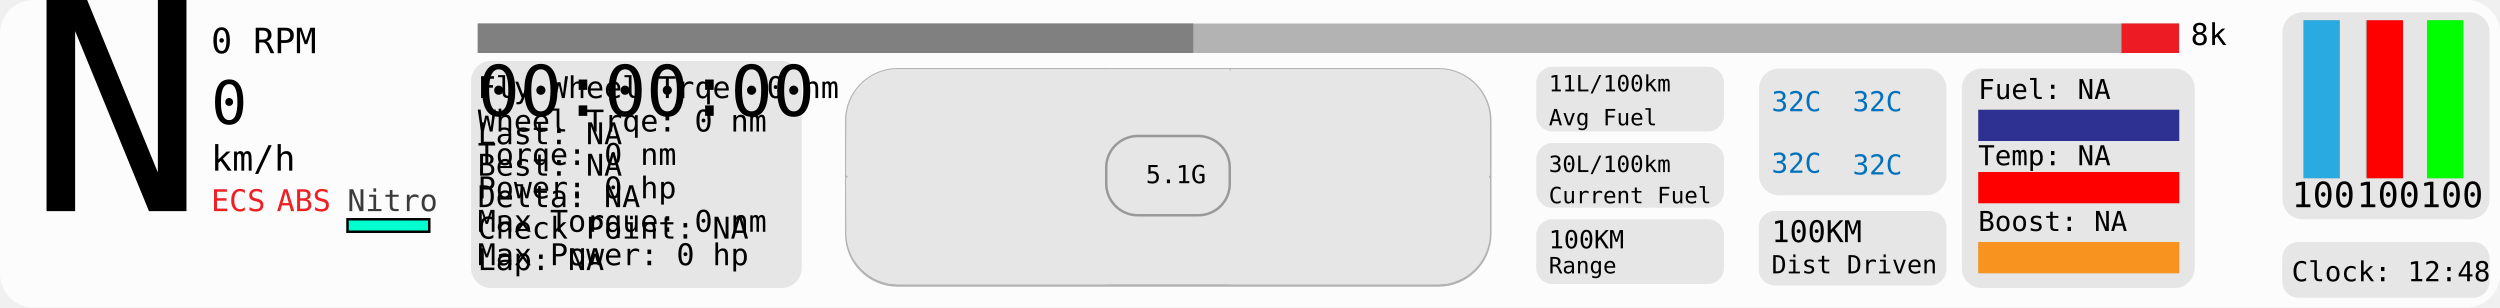
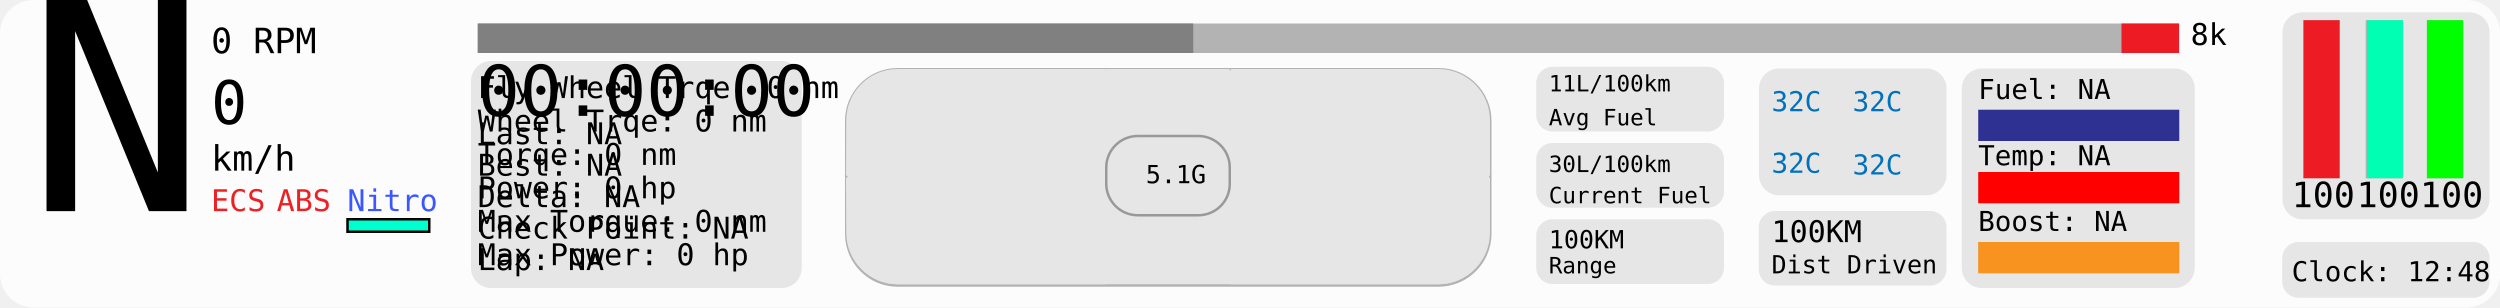
<svg xmlns="http://www.w3.org/2000/svg" version="1.1" id="app" x="0px" y="0px" viewBox="0 0 1000 123" style="enable-background:new 0 0 1000 123;" xml:space="preserve">
  <style type="text/css">
	.st0{opacity:0.79;fill:#FFFFFF;enable-background:new    ;}
	.st1{fill:#B3B3B3;}
	.st2{fill:#E6E6E6;}
	.st3{fill:#0071BC;}
	.st4{font-family:'Consolas';}
	.st5{font-size:11px;}
	.st6{fill:#808080;}
	.st7{font-size:12px;}
	.st8{font-size:14px;}
	.st9{font-size:24px;}
	.st10{font-size:120px;}
	.st11{fill:#ED1C24;}
- 	.st12{fill:#29ABE2;}
- 	.st13{fill:#FF0000;}
- 	.st14{fill:#00FF00;}
+ 	.st12{fill:#00FFB3;}
+ 	.st13{fill:#00FF00;}
+ 	.st14{fill:#FF0000;}
	.st15{fill:#CCCCCC;}
	.st16{fill:#F7931E;}
	.st17{fill:#2E3192;}
	.st18{font-size:28px;}
	.st19{font-size:10px;}
	.st20{font-size:9px;}
	.st21{fill:#E6E6E6;stroke:#B3B3B3;stroke-miterlimit:10;}
	.st22{fill:#E6E6E6;stroke:#999999;stroke-miterlimit:10;}
	.st23{fill:#ED2024;}
	.st24{fill:#00FFCF;}
	.st25{fill:none;stroke:#020202;stroke-miterlimit:10;}
- 	.st26{fill:#3B3B3B;}
+ 	.st26{fill:#3B57FF;}
</style>
  <path id="backgrond" class="st0" d="M986.5,123h-973C6,123,0,117,0,109.6V13.5C0,6,6,0,13.5,0h973.1c7.4,0,13.5,6,13.5,13.5v96.1  C1000,117,994,123,986.5,123z" />
  <rect id="rpm" x="191.1" y="9.4" class="st1" width="680.6" height="11.8" />
  <g id="brake_x5F_temps">
    <path id="brake_x5F_temps_x5F_rec" class="st2" d="M770.6,78.1h-59c-4.4,0-8-3.6-8-8V35.4c0-4.4,3.6-8,8-8h59c4.4,0,8,3.6,8,8v34.7   C778.5,74.5,775,78.1,770.6,78.1z" />
    <text id="brake1" transform="matrix(1 0 0 1 708.622 44.4975)" class="st3 st4 st5">32C</text>
    <text id="brake3" transform="matrix(1 0 0 1 741.0546 69.7853)" class="st3 st4 st5">32C</text>
    <text id="brake2" transform="matrix(1 0 0 1 708.6223 69.1184)" class="st3 st4 st5">32C</text>
    <text id="brake0" transform="matrix(1 0 0 1 741.0551 44.4973)" class="st3 st4 st5">32C</text>
  </g>
  <rect id="filler" x="191.1" y="9.4" class="st6" width="286.2" height="11.8" />
  <text id="max_x5F_rpm" transform="matrix(1 0 0 1 876.2633 18)" class="st4 st7">8k</text>
  <text id="units" transform="matrix(1 0 0 1 84.4457 68.2763)" class="st4 st8">km/h</text>
  <text id="speed" transform="matrix(1 0 0 1 84.4456 49.5788)" class="st4 st9">0</text>
  <text id="gear" transform="matrix(1 0 0 1 10.474 84.4477)" class="st4 st10">N</text>
  <text id="rpm_x5F_text" transform="matrix(1 0 0 1 84.4457 21.2893)" class="st4 st8">0 RPM</text>
  <rect id="top_x5F_rpm" x="848.6" y="9.4" class="st11" width="23" height="11.8" />
  <g id="pedals">
-     <path id="pedals_x5F_rec" class="st2" d="M987.8,87.7H921c-4.4,0-8-3.6-8-8V12.9c0-4.4,3.6-8,8-8h66.8c4.4,0,8,3.6,8,8v66.8   C995.8,84.2,992.2,87.7,987.8,87.7z" />
-     <rect id="clutch" x="921.4" y="8.1" class="st1" width="14.5" height="63.2" />
-     <rect id="gas" x="970.8" y="8.1" class="st1" width="14.5" height="63.2" />
-     <rect id="brake" x="946.3" y="8.1" class="st1" width="14.5" height="63.2" />
-     <rect id="clutch_x5F_filler_1_" x="921.4" y="8.1" class="st12" width="14.5" height="63.2" />
-     <rect id="brake_x5F_filler" x="946.7" y="8.1" class="st13" width="14.5" height="63.2" />
-     <rect id="gas_x5F_filler" x="970.8" y="8.1" class="st14" width="14.5" height="63.2" />
+     <path id="pedals_x5F_rec" class="st2" d="M987.83,87.74h-66.85c-4.4,0-7.98-3.57-7.98-7.98V12.91c0-4.4,3.57-7.98,7.98-7.98h66.85   c4.4,0,7.98,3.57,7.98,7.98v66.85C995.8,84.17,992.23,87.74,987.83,87.74z" />
+     <rect id="clutch" x="921.38" y="8.08" class="st1" width="14.47" height="63.22" />
+     <rect id="gas" x="970.76" y="8.08" class="st1" width="14.47" height="63.22" />
+     <rect id="brake" x="946.28" y="8.08" class="st1" width="14.47" height="63.22" />
+     <rect id="clutch_x5F_filler_1_" x="921.38" y="8.08" transform="matrix(-1 -1.224647e-16 1.224647e-16 -1 1857.237 79.3748)" class="st11" width="14.47" height="63.22" />
+     <rect id="brake_x5F_filler" x="946.74" y="8.08" transform="matrix(-1 -1.224647e-16 1.224647e-16 -1 1907.947 79.3747)" class="st12" width="14.47" height="63.22" />
+     <rect id="gas_x5F_filler" x="970.76" y="8.08" transform="matrix(-1 -1.224647e-16 1.224647e-16 -1 1955.991 79.3748)" class="st13" width="14.47" height="63.22" />
    <text id="clutch_x5F_text" transform="matrix(1 0 0 1 916.6714 82.8876)" class="st4 st8">100</text>
    <text id="brake_x5F_text" transform="matrix(1 0 0 1 942.6429 82.8875)" class="st4 st8">100</text>
    <text id="gas_x5F_text" transform="matrix(1 0 0 1 967.999 82.8876)" class="st4 st8">100</text>
  </g>
  <g id="engine_x5F_info">
    <path id="engine_x5F_info_x5F_rec" class="st2" d="M869.9,115.2h-77.2c-4.4,0-8-3.6-8-8V35.4c0-4.4,3.6-8,8-8h77.2c4.4,0,8,3.6,8,8   v71.8C877.8,111.6,874.3,115.2,869.9,115.2z" />
    <rect id="temps_x5F_rec_1_" x="791.3" y="68.8" class="st15" width="80.4" height="12.5" />
    <rect id="boost_x5F_rec_1_" x="791.3" y="96.8" class="st15" width="80.4" height="12.5" />
    <rect id="fuel_x5F_rec_1_" x="791.3" y="43.9" class="st15" width="80.4" height="12.5" />
    <rect id="boost_x5F_filler_1_" x="791.3" y="96.8" class="st16" width="80.4" height="12.5" />
-     <rect id="temps_x5F_filler_1_" x="791.3" y="68.8" class="st13" width="80.4" height="12.5" />
+     <rect id="temps_x5F_filler_1_" x="791.3" y="68.8" class="st14" width="80.4" height="12.5" />
    <rect id="fuel_x5F_filler_1_" x="791.3" y="43.9" class="st17" width="80.4" height="12.5" />
    <text id="fuel_2_" transform="matrix(1 0 0 1 791.2897 39.6079)" class="st4 st5">Fuel: NA</text>
    <text id="temps_2_" transform="matrix(1 0 0 1 791.2897 66.0986)" class="st4 st5">Temp: NA</text>
    <text id="boost_2_" transform="matrix(1 0 0 1 791.2899 92.3883)" class="st4 st5">Boost: NA</text>
  </g>
  <path id="lap_x5F_times_x5F_rec" class="st2" d="M312.7,115.2H196.4c-4.4,0-8-3.6-8-8V32.4c0-4.4,3.6-8,8-8h116.3c4.4,0,8,3.6,8,8  v74.8C320.7,111.6,317.1,115.2,312.7,115.2z" />
  <g id="lap_x5F_times">
    <text id="best_x5F_lap_x5F_time" transform="matrix(1 0 0 1 191.0662 70.271)" class="st4 st7">Best: NA</text>
    <text id="last_x5F_lap_x5F_time" transform="matrix(1 0 0 1 191.0663 57.6821)" class="st4 st7">Last: NA</text>
    <text id="current" transform="matrix(1 0 0 1 191.0659 46.3356)" class="st4 st18">00:00:00</text>
    <text id="lap" transform="matrix(1 0 0 1 191.0666 108.0383)" class="st4 st7">Lap: NA</text>
    <text id="check_x5F_point" transform="matrix(1 0 0 1 191.0659 95.449)" class="st4 st7">Check Point: NA </text>
    <text id="delta" transform="matrix(1 0 0 1 191.0664 82.8601)" class="st4 st7">Delta: NA</text>
  </g>
  <g id="power_x5F_info">
    <text transform="matrix(1 0 0 1 191.1 106.0771)" class="st4 st7">Max Power: 0 hp</text>
    <text transform="matrix(1 0 0 1 191.066 39.231)" class="st4 st7">Fly Wheel Trqe: 0 nm</text>
    <text transform="matrix(1 0 0 1 191.1 52.6)" class="st4 st7">Wheel Trqe: 0 nm</text>
    <text transform="matrix(1 0 0 1 191.1 79.3384)" class="st4 st7">Power: 0 hp</text>
    <text transform="matrix(1 0 0 1 191.1 92.7076)" class="st4 st7">Max Torque: 0 nm</text>
    <text transform="matrix(1 0 0 1 191.0999 65.9692)" class="st4 st7">Torqe: 0 nm</text>
  </g>
  <path id="time_x5F_rec" class="st2" d="M989.3,119.1h-69.9c-3.6,0-6.5-2.9-6.5-6.5v-9.3c0-3.6,2.9-6.5,6.5-6.5h69.9  c3.6,0,6.5,2.9,6.5,6.5v9.3C995.8,116.2,992.9,119.1,989.3,119.1z" />
  <text id="time" transform="matrix(1 0 0 1 916.6711 112.4999)" class="st4 st5">Clock: 12:48</text>
  <g id="fuel_x5F_range">
    <path id="distance_x5F_driven" class="st2" d="M772.1,114.2H710c-3.6,0-6.5-2.9-6.5-6.5V90.9c0-3.6,2.9-6.5,6.5-6.5h62.1   c3.6,0,6.5,2.9,6.5,6.5v16.8C778.5,111.3,775.7,114.2,772.1,114.2z" />
    <path id="current_x5F_fuelrec_1_" class="st2" d="M683.1,83.1H621c-3.6,0-6.5-2.9-6.5-6.5V63.7c0-3.6,2.9-6.5,6.5-6.5h62.1   c3.6,0,6.5,2.9,6.5,6.5v12.9C689.6,80.2,686.7,83.1,683.1,83.1z" />
    <path id="average_x5F_fuel_x5F_rec" class="st2" d="M683.1,52.6H621c-3.6,0-6.5-2.9-6.5-6.5V33.2c0-3.6,2.9-6.5,6.5-6.5h62.1   c3.6,0,6.5,2.9,6.5,6.5v12.9C689.6,49.7,686.7,52.6,683.1,52.6z" />
    <path id="range_x5F_rec" class="st2" d="M683.1,113.6H621c-3.6,0-6.5-2.9-6.5-6.5V94.2c0-3.6,2.9-6.5,6.5-6.5h62.1   c3.6,0,6.5,2.9,6.5,6.5v12.9C689.6,110.7,686.7,113.6,683.1,113.6z" />
    <text transform="matrix(1 0 0 1 708.6223 109.3483)" class="st4 st19">Dist Driven</text>
    <text id="driven_x5F_distance" transform="matrix(1 0 0 1 708.6227 96.8485)" class="st4 st7">100KM</text>
    <text id="range_x5F_text" transform="matrix(1 0 0 1 619.5272 99.331)" class="st4 st19">100KM</text>
    <text transform="matrix(1 0 0 1 619.5273 109.3491)" class="st4 st20">Range</text>
    <text id="current_x5F_fuel_x5F_text" transform="matrix(1 0 0 1 619.5276 50.1345)" class="st4 st20">Avg Fuel</text>
    <text id="average_x5F_fuel_x5F_text" transform="matrix(1 0 0 1 619.5269 36.5523)" class="st4 st20">11L/100km</text>
    <text id="current_x5F_fuel" transform="matrix(1 0 0 1 619.5268 68.8157)" class="st4 st20">30L/100km</text>
    <text transform="matrix(1 0 0 1 619.5273 81.3159)" class="st4 st20">Current Fuel</text>
  </g>
  <g id="g-force-rec">
    <g id="g-force-fillers">
	</g>
    <path class="st21" d="M575.3,114.2H359.1c-11.4,0-20.6-9.2-20.6-20.7V48.3c0-11.4,9.2-20.6,20.6-20.6h216.3   c11.4,0,20.7,9.2,20.7,20.6v45.3C596,105,586.8,114.2,575.3,114.2z" />
    <rect id="rear-filler-3g" x="442.3" y="103.1" class="st2" width="49.8" height="10.2" />
    <rect id="front-filler-3g" x="442.1" y="27.6" class="st2" width="49.8" height="7.8" />
    <path id="rear-left-filler-3g" class="st2" d="M338.4,71h103.7v42.7h-83c-11.4,0-20.6-9.2-20.6-20.7L338.4,71L338.4,71z" />
    <path id="rear-right-filler-3g" class="st2" d="M596,71H492.3v42.7h83c11.4,0,20.7-9.2,20.7-20.7V71z" />
    <path id="front-right-filler-3g" class="st2" d="M596,70.3H492.3V27.6h83c11.4,0,20.7,9.2,20.7,20.6V70.3L596,70.3z" />
    <path id="front-left-filler-3g" class="st2" d="M338.4,70.3h103.7V27.6h-83c-11.4,0-20.6,9.2-20.6,20.6L338.4,70.3L338.4,70.3z" />
    <path id="front-right-filler-2g_1_" class="st2" d="M547.7,35.5h-55.8v34.8h73.8V53.6C565.7,43.6,557.6,35.5,547.7,35.5z" />
    <rect id="rear-filler-2g" x="442.5" y="92.4" class="st2" width="49.8" height="12.7" />
    <rect id="front-filler-2g" x="442.1" y="35.4" class="st2" width="49.8" height="10.3" />
    <path id="rear-right-filler-2g" class="st2" d="M547.7,105.1h-55.3V70.3h73.4V87C565.7,97,557.6,105.1,547.7,105.1z" />
    <path id="rear-left-filler-2g" class="st2" d="M386.3,105.1h56.3V70.3h-74.3V87C368.2,97,376.3,105.1,386.3,105.1z" />
    <path id="front-left-filler-2g" class="st2" d="M386.3,35.5h56.3v34.8h-74.3V53.6C368.2,43.6,376.3,35.5,386.3,35.5z" />
    <path id="rear-right-filler-1g" class="st2" d="M537.1,70.8h-45V95H517c11.1,0,20-9,20-20L537.1,70.8L537.1,70.8z" />
    <rect id="rear-filler-1g" x="442.5" y="71.3" class="st2" width="49.3" height="23.6" />
    <rect id="front-filler-1g" x="443" y="46.3" class="st2" width="49.3" height="22.7" />
    <path id="front-right-filler-1g" class="st2" d="M537.3,70.3h-45.4v-24h25.4c11.1,0,20,9,20,20V70.3z" />
    <path id="rear-left-filler-1g" class="st2" d="M397.2,70.9h45.4v23.9h-25.4c-11.1,0-20-9-20-20V70.9z" />
    <path id="front-left-filler-1g" class="st2" d="M397.2,70.3h45.4v-24h-25.4c-11.1,0-20,9-20,20V70.3z" />
    <path class="st22" d="M479.3,86.1h-24.2c-6.9,0-12.6-5.6-12.6-12.6V67c0-6.9,5.6-12.6,12.6-12.6h24.2c6.9,0,12.6,5.6,12.6,12.6v6.6   C491.9,80.5,486.3,86.1,479.3,86.1z" />
    <text id="g-text" transform="matrix(1 0 0 1 458.3423 73.291)" class="st4 st19">5.1G</text>
  </g>
  <text id="esc" transform="matrix(1 0 0 1 84.4457 84.4481)" class="st23 st4 st7">ECS</text>
  <text id="abs" transform="matrix(1 0 0 1 110.6521 84.4483)" class="st23 st4 st7">ABS</text>
  <g id="nitro_x5F_layer">
    <rect id="nitro_x5F_rec_x5F_filler" x="139" y="87.7" class="st24" width="32.7" height="5" />
    <rect id="nitro_x5F_rec" x="139" y="87.7" class="st25" width="32.7" height="5" />
    <text id="nitro" transform="matrix(1 0 0 1 138.9546 84.4483)" class="st26 st4 st7">Nitro</text>
  </g>
</svg>
